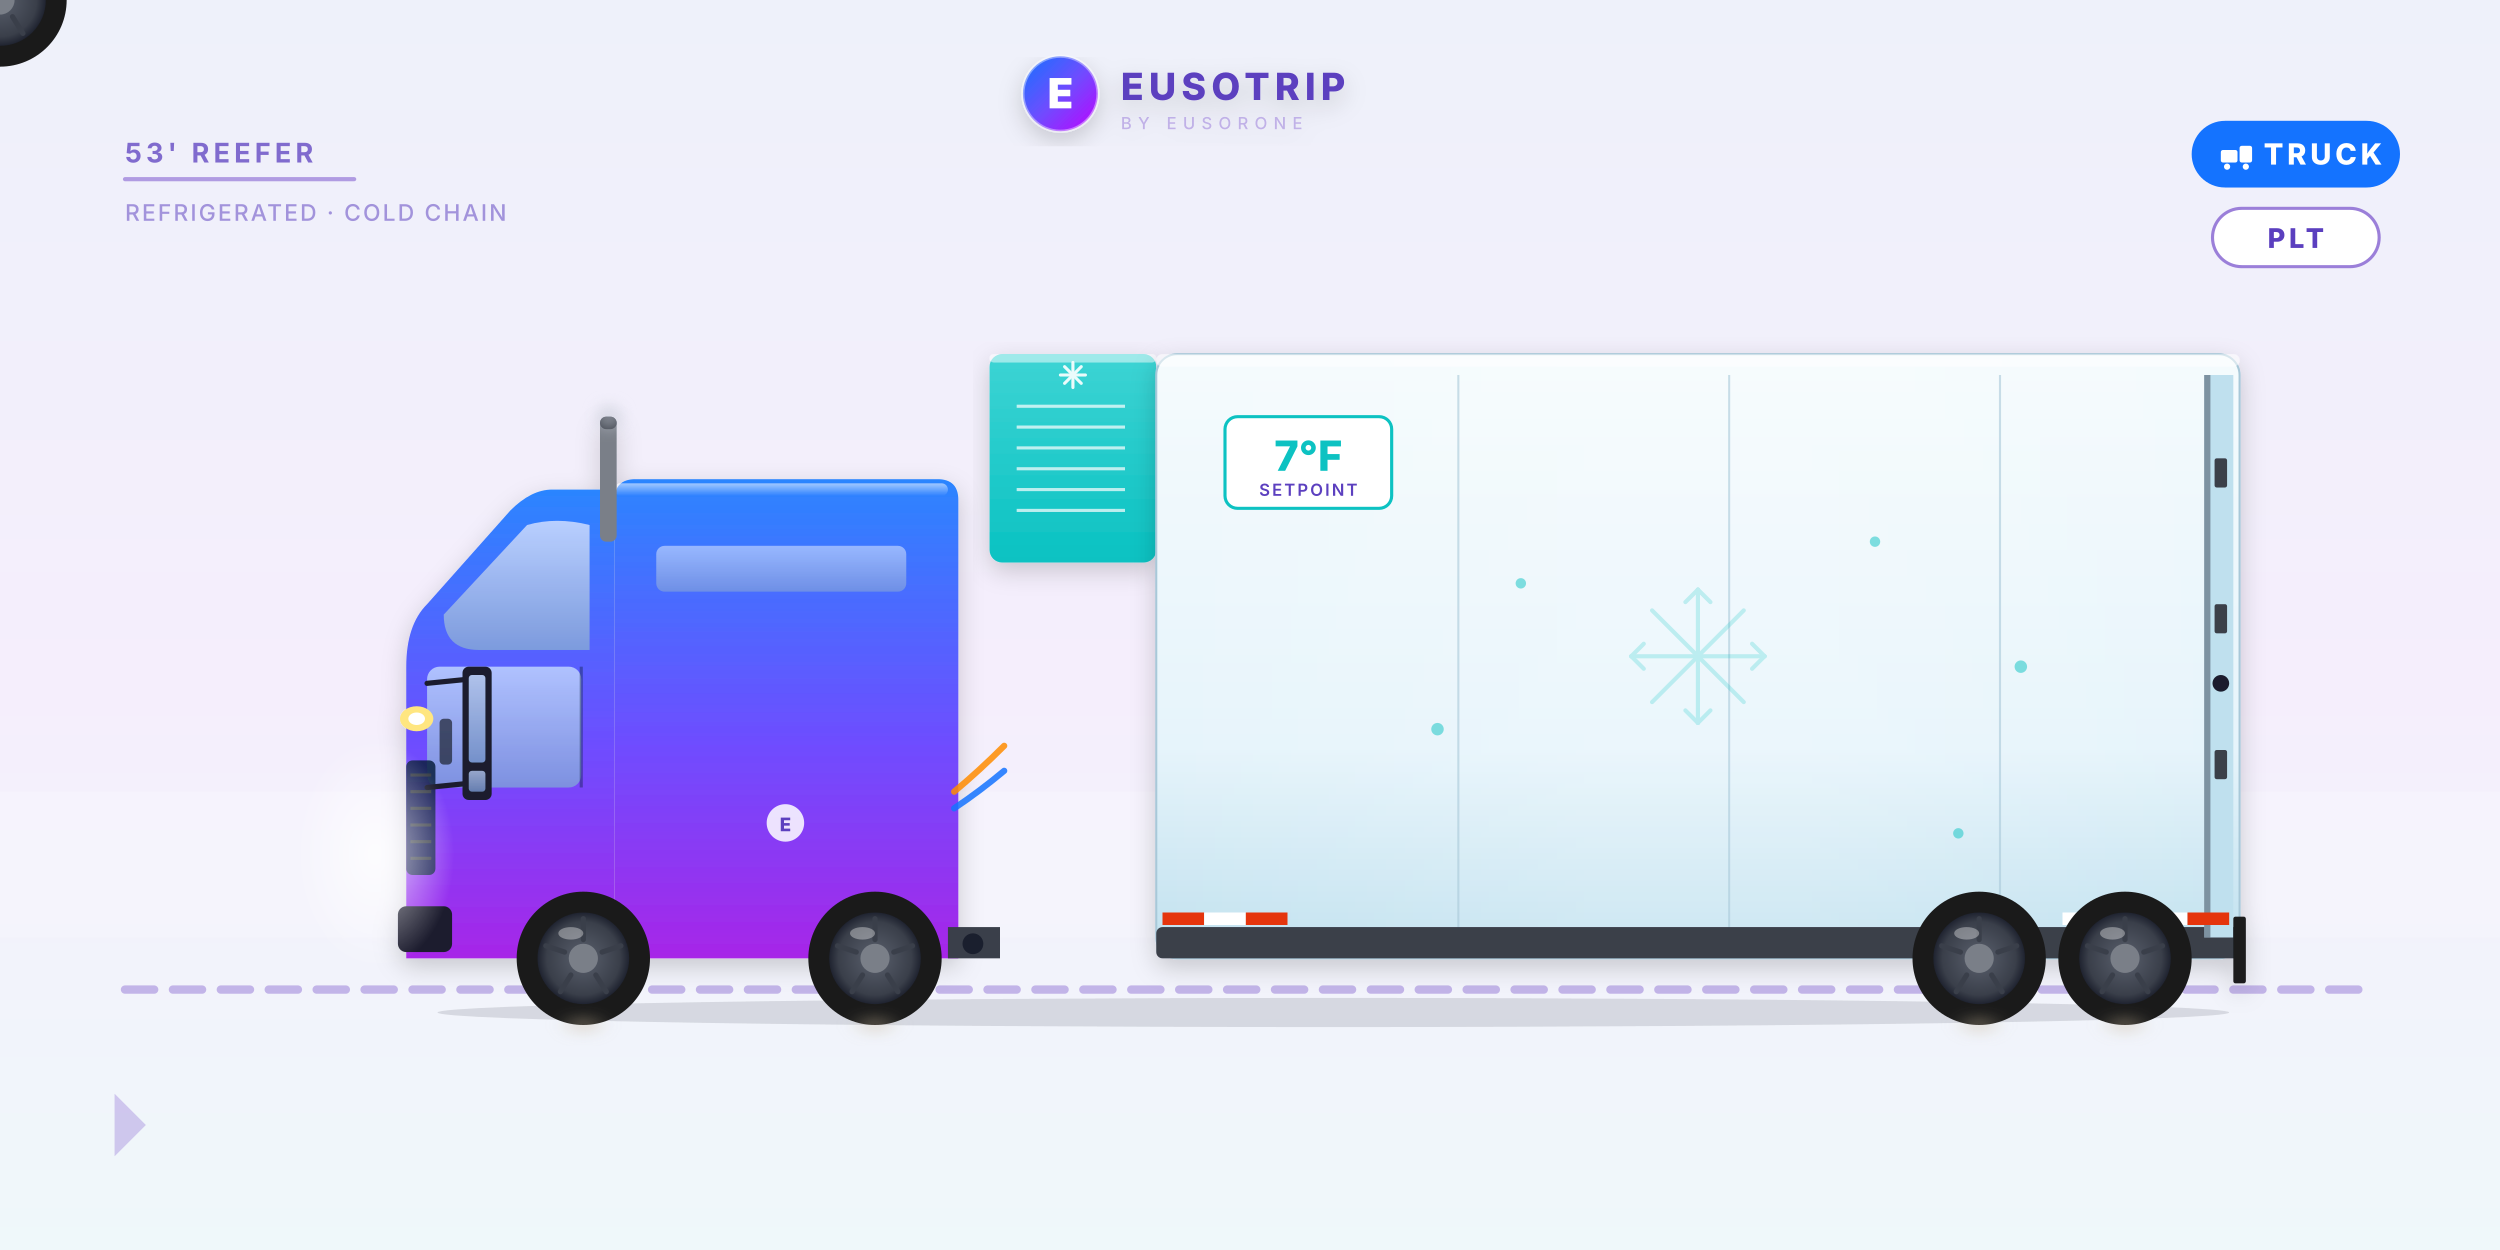
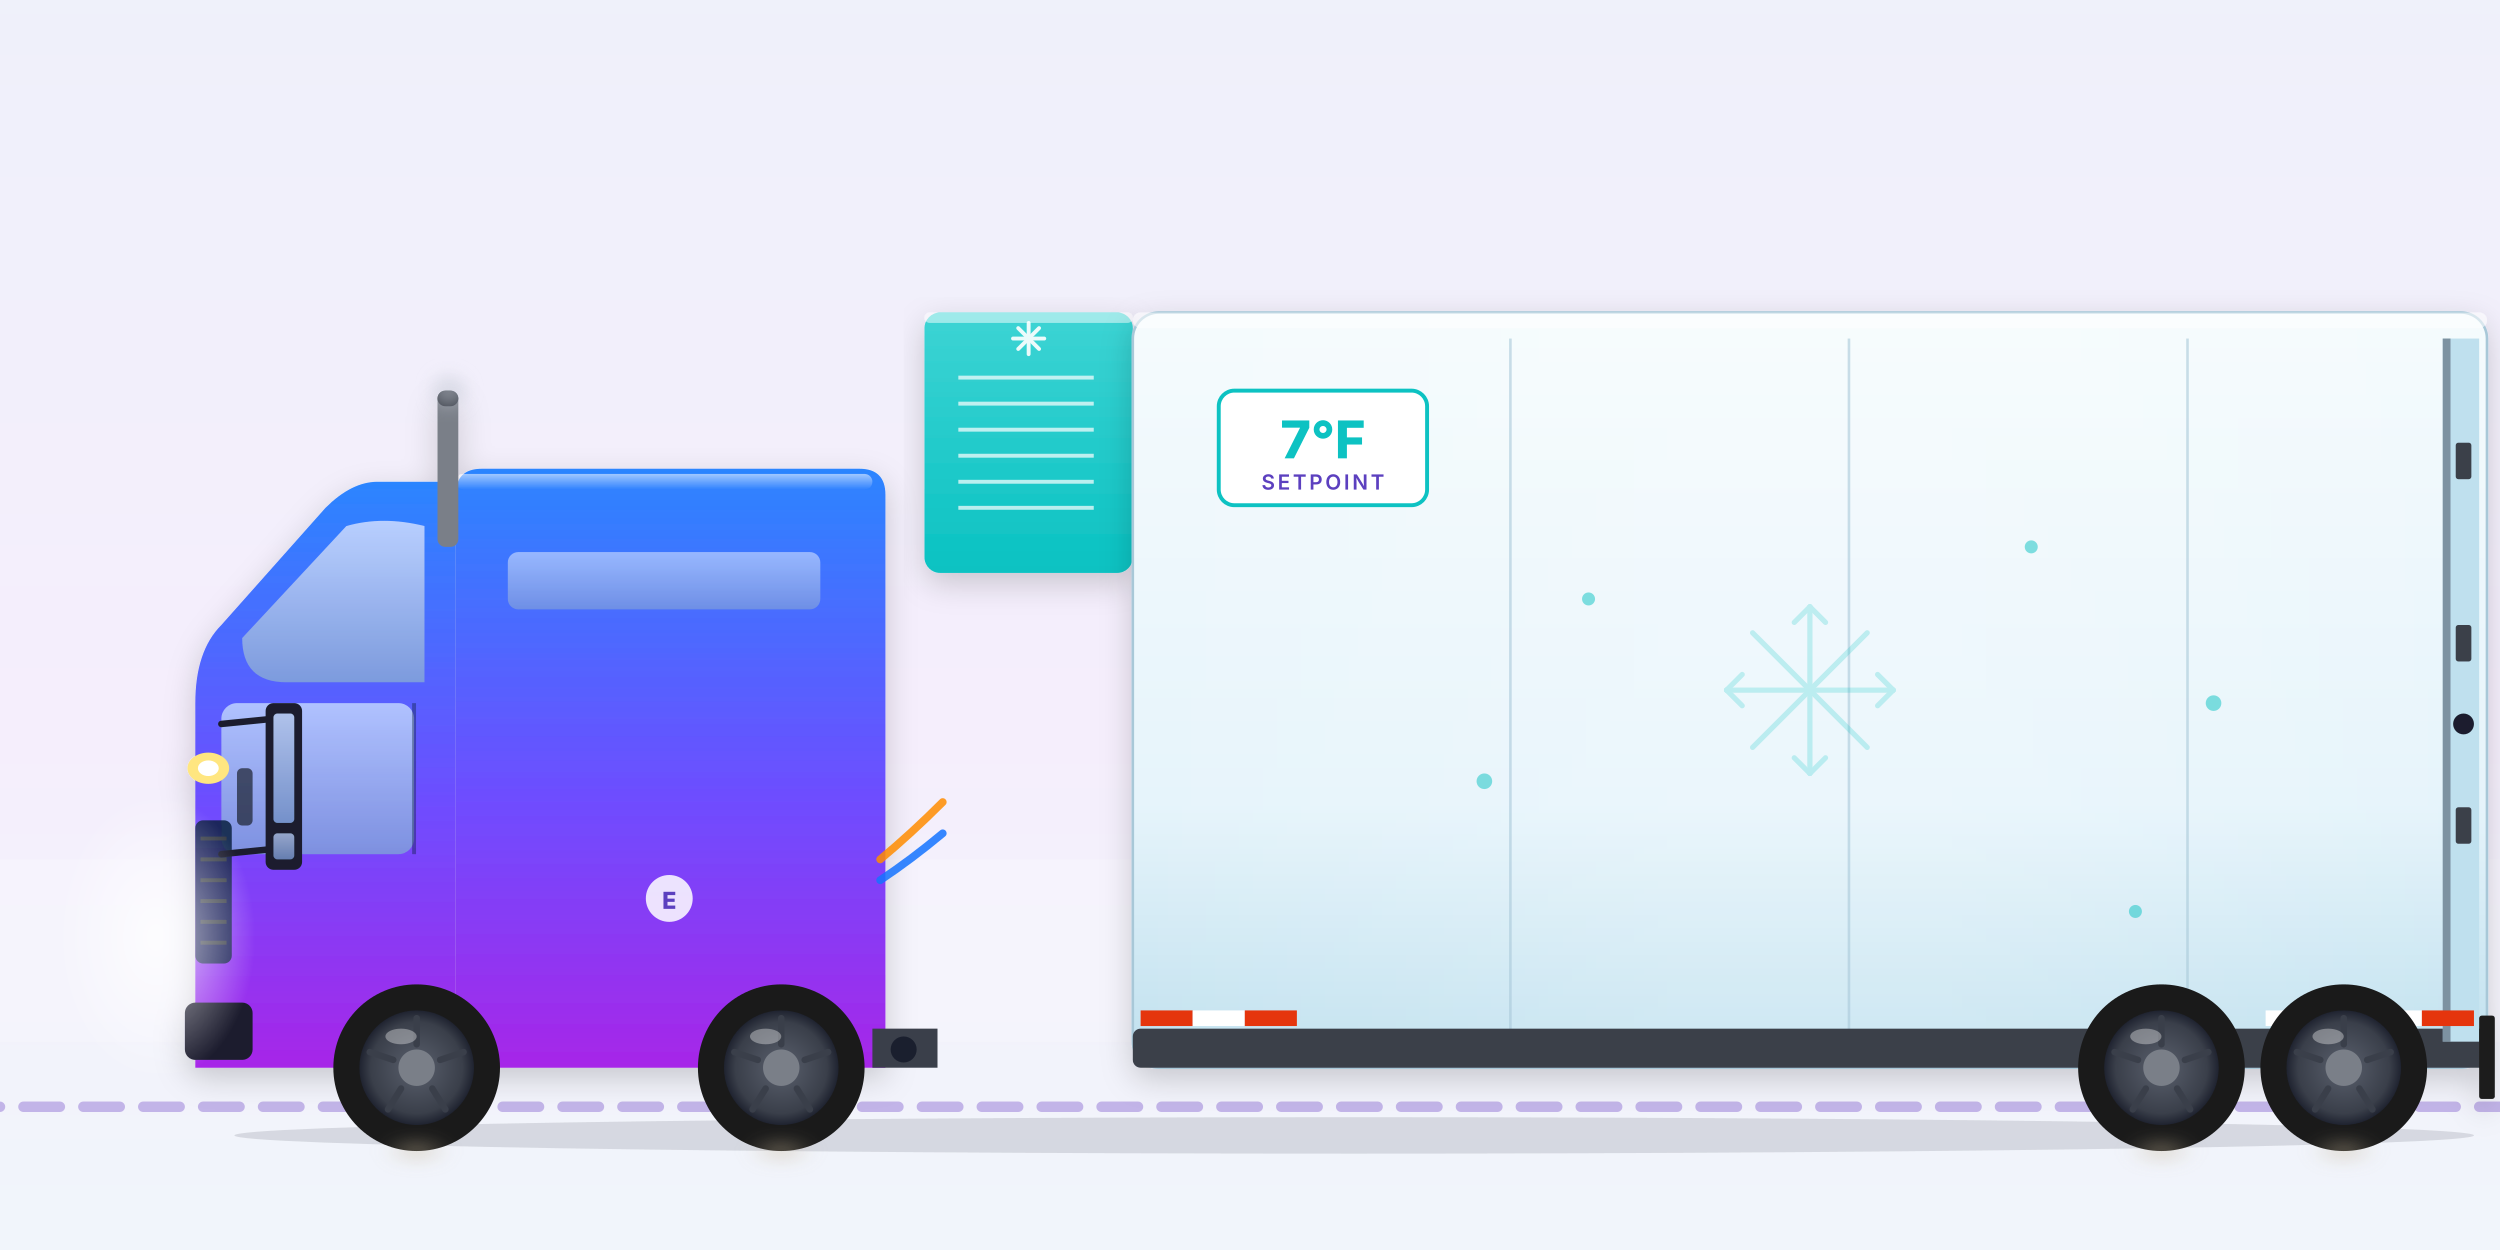
- <svg xmlns="http://www.w3.org/2000/svg" viewBox="0 0 1200 600" width="1200" height="600">
+ <svg xmlns="http://www.w3.org/2000/svg" width="1200" height="600" viewBox="0 50 1200 480" preserveAspectRatio="xMidYMid slice">
  <style>
    /* ========== CHASSIS BOB — the body floats on suspension ========== */
    .chassis-bob   { animation: chassis-bob 0.5s ease-in-out infinite; }
    @keyframes chassis-bob {
      0%, 100% { transform: translateY(0); }
      50%      { transform: translateY(-1.5px); }
    }
    .cab-sway      { animation: cab-sway 0.5s ease-in-out infinite -0.12s; }
    @keyframes cab-sway {
      0%, 100% { transform: translateY(0)    rotate(0deg); }
      50%      { transform: translateY(-0.8px) rotate(-0.15deg); }
    }
    .mudflap       { transform-origin: 1075px 440px;
                      animation: mudflap-flutter 0.42s ease-in-out infinite; }
    @keyframes mudflap-flutter {
      0%, 100% { transform: rotate(0deg)   translateX(0); }
      50%      { transform: rotate(-4deg)  translateX(0.4px); }
    }
    .streak        { animation: streak-drift 1.2s linear infinite; opacity: 0; }
    .streak.s2     { animation-delay: -0.4s; }
    .streak.s3     { animation-delay: -0.8s; }
    @keyframes streak-drift {
      0%   { transform: translateX(0);    opacity: 0; }
      15%  { opacity: 0.45; }
      85%  { opacity: 0.45; }
      100% { transform: translateX(180px); opacity: 0; }
    }
    .bow-air       { animation: bow-air-pulse 1.4s ease-in-out infinite;
                      transform-origin: 180px 410px; }
    @keyframes bow-air-pulse {
      0%, 100% { transform: scale(1)   translateX(0);   opacity: 0.18; }
      50%      { transform: scale(1.1) translateX(-3px); opacity: 0.32; }
    }
    .tire-dust     { animation: tire-dust 1.6s ease-out infinite; }
    @keyframes tire-dust {
      0%, 80%, 100% { opacity: 0; transform: translateX(0) scale(0.4); }
      8%, 18%       { opacity: 0.45; transform: translateX(0) scale(0.4); }
      35%           { opacity: 0;    transform: translateX(14px) scale(1); }
    }

    /* ========== ORIGINAL MOTION VOCAB ========== */
    .sheen        { animation: sheen-sweep 5s ease-in-out infinite;
                      transform-box: fill-box; }
    @keyframes sheen-sweep {
      0%   { transform: translateX(-220px); opacity: 0; }
      30%  { opacity: 0.5; }
      70%  { opacity: 0.5; }
      100% { transform: translateX(220px); opacity: 0; }
    }
    .wordmark     { animation: wordmark-breath 6s ease-in-out infinite; }
    @keyframes wordmark-breath {
      0%, 100% { opacity: 0.14; }
      50%      { opacity: 0.24; }
    }
    .badge-e      { transform-box: fill-box; transform-origin: center;
                      animation: badge-pulse 3.2s ease-in-out infinite; }
    @keyframes badge-pulse {
      0%, 100% { transform: scale(1);    opacity: 0.85; }
      50%      { transform: scale(1.06); opacity: 1; }
    }
    .headlight-glow { animation: headlight-pulse 4s ease-in-out infinite; }
    @keyframes headlight-pulse {
      0%, 100% { opacity: 0.85; }
      50%      { opacity: 1; }
    }
    .airlines     { animation: airlines-vibrate 0.55s ease-in-out infinite;
                      transform-box: fill-box; }
    @keyframes airlines-vibrate {
      0%, 100% { transform: translateY(0); }
      50%      { transform: translateY(0.6px); }
    }
    .chevron      { animation: chevron-pulse 2.2s ease-in-out infinite; }
    @keyframes chevron-pulse {
      0%, 100% { opacity: 0.3; }
      50%      { opacity: 0.65; }
    }
    .sky-shimmer  { animation: sky-drift 14s linear infinite;
                      transform-box: fill-box; }
    @keyframes sky-drift {
      from { transform: translateX(-40px); opacity: 0.12; }
      50%  { opacity: 0.22; }
      to   { transform: translateX(40px); opacity: 0.12; }
    }
    .ground-line  { stroke-dasharray: 14 9;
                      animation: ground-dash 1.6s linear infinite; }
    @keyframes ground-dash {
      from { stroke-dashoffset: 0; }
      to   { stroke-dashoffset: -46; }
    }
    /* ========== BRAND LOCKUP ========== */
    .brand-mark {
      transform-box: fill-box; transform-origin: center;
      animation: brand-pulse 3.6s ease-in-out infinite;
    }
    @keyframes brand-pulse {
      0%, 100% { transform: scale(1);    opacity: 0.92; }
      50%      { transform: scale(1.05); opacity: 1; }
    }
    .brand-word { animation: brand-word-breath 6s ease-in-out infinite; }
    @keyframes brand-word-breath {
      0%, 100% { opacity: 0.78; }
      50%      { opacity: 1; }
    }

    @media (prefers-reduced-motion: reduce) {
      .chassis-bob, .cab-sway, .mudflap, .streak, .bow-air, .tire-dust,
      .sheen, .wordmark, .badge-e, .headlight-glow, .airlines, .chevron,
      .sky-shimmer, .ground-line, .brand-mark, .brand-word { animation: none !important; }
    }
+   
+     /* ========== DARK-MODE OVERRIDES (2026-05-16) ========== */
+     @media (prefers-color-scheme: dark) {
+       .sky-bg          { fill: url(#skyDark) !important; }
+       .ground-line     { stroke: #5E4FC6 !important; opacity: 0.55 !important; }
+       .ground-shadow   { fill: #060912 !important; opacity: 0.55 !important; }
+       .brand-word      { fill: #C9B6FF !important; }
+       .brand-tagline   { fill: #8B7FE3 !important; }
+       .equipment-label { fill: #C9B6FF !important; }
+       .equipment-sub   { fill: #8B7FE3 !important; }
+       .equipment-rule  { stroke: #6E4DFF !important; }
+     }
  </style>
  <defs>
+     <linearGradient id="skyDark" x1="0" y1="0" x2="0" y2="1">
+       <stop offset="0%" stop-color="#0A0F1F" />
+       <stop offset="55%" stop-color="#141A2E" />
+       <stop offset="100%" stop-color="#0B0F1B" />
+     </linearGradient>
    <linearGradient id="brandIridescent" x1="0" y1="0" x2="1" y2="1">
      <stop offset="0%" stop-color="#1473FF" />
      <stop offset="50%" stop-color="#6E4DFF" />
      <stop offset="100%" stop-color="#BE01FF" />
    </linearGradient>
    <linearGradient id="sky" x1="0" y1="0" x2="0" y2="1">
      <stop offset="0%" stop-color="#EEF1FA" />
      <stop offset="55%" stop-color="#F5EEFC" />
      <stop offset="100%" stop-color="#EFF8FA" />
    </linearGradient>
    <linearGradient id="cab" x1="0" y1="0" x2="0" y2="1">
      <stop offset="0%" stop-color="#2B85FF" />
      <stop offset="55%" stop-color="#6E4DFF" />
      <stop offset="100%" stop-color="#A726E8" />
    </linearGradient>
    <linearGradient id="cabRoof" x1="0" y1="0" x2="0" y2="1">
      <stop offset="0%" stop-color="#FFFFFF" stop-opacity="0.55" />
      <stop offset="100%" stop-color="#FFFFFF" stop-opacity="0" />
    </linearGradient>
    <linearGradient id="reeferBody" x1="0" y1="0" x2="0" y2="1">
      <stop offset="0%" stop-color="#F5FBFD" />
      <stop offset="65%" stop-color="#E6F4FB" />
      <stop offset="100%" stop-color="#BFE0EE" />
    </linearGradient>
    <linearGradient id="trailerSheen" x1="0" y1="0" x2="1" y2="0">
      <stop offset="0%" stop-color="#FFFFFF" stop-opacity="0" />
      <stop offset="40%" stop-color="#FFFFFF" stop-opacity="0.45" />
      <stop offset="60%" stop-color="#FFFFFF" stop-opacity="0.45" />
      <stop offset="100%" stop-color="#FFFFFF" stop-opacity="0" />
    </linearGradient>
    <linearGradient id="windowGlass" x1="0" y1="0" x2="0" y2="1">
      <stop offset="0%" stop-color="#BFD3FF" />
      <stop offset="100%" stop-color="#7E9DDB" />
    </linearGradient>
    <linearGradient id="reeferUnit" x1="0" y1="0" x2="0" y2="1">
      <stop offset="0%" stop-color="#3DD4D4" />
      <stop offset="100%" stop-color="#0AC2C2" />
    </linearGradient>
    <radialGradient id="rim" cx="0.5" cy="0.5" r="0.5">
      <stop offset="0%" stop-color="#5A606D" />
      <stop offset="80%" stop-color="#3A3F4A" />
      <stop offset="100%" stop-color="#1F2330" />
    </radialGradient>
    <filter id="rigShadow" x="-10%" y="-10%" width="120%" height="130%">
      <feGaussianBlur in="SourceAlpha" stdDeviation="6" />
      <feOffset dx="0" dy="4" result="offsetBlur" />
      <feComponentTransfer>
        <feFuncA type="linear" slope="0.18" />
      </feComponentTransfer>
      <feMerge>
        <feMergeNode />
        <feMergeNode in="SourceGraphic" />
      </feMerge>
    </filter>
    <linearGradient id="bowHazeGrad" x1="0" y1="0" x2="0" y2="1">
      <stop offset="0%" stop-color="#FFFFFF" stop-opacity="0.75" />
      <stop offset="100%" stop-color="#FFFFFF" stop-opacity="0" />
    </linearGradient>
    <radialGradient id="bowHaze" cx="0.5" cy="0.5" r="0.5">
      <stop offset="0%" stop-color="#FFFFFF" stop-opacity="0.75" />
      <stop offset="100%" stop-color="#FFFFFF" stop-opacity="0" />
    </radialGradient>
    <radialGradient id="dustCloud" cx="0.5" cy="0.5" r="0.5">
      <stop offset="0%" stop-color="#C8B89A" stop-opacity="0.55" />
      <stop offset="100%" stop-color="#C8B89A" stop-opacity="0" />
    </radialGradient>
    <filter id="softBlur" x="-50%" y="-50%" width="200%" height="200%">
      <feGaussianBlur stdDeviation="3" />
    </filter>
  </defs>
  <g class="chassis-bob">
-     <rect width="1200" height="600" fill="url(#sky)" />
+     <rect class="sky-bg" width="1200" height="600" fill="url(#sky)" />
    <rect x="0" y="380" width="1200" height="70" fill="#FFFFFF" opacity="0.18" />
    <line x1="60" y1="475" x2="1140" y2="475" stroke="#9B7FD9" stroke-width="4" stroke-dasharray="14 9" stroke-linecap="round" opacity="0.55" />
    <ellipse cx="640" cy="486" rx="430" ry="7" fill="#1A1F2E" opacity="0.13" />
    <g filter="url(#rigShadow)">
      <path d="M 460 250 L 460 460 L 295 460 L 295 240 Q 295 230 305 230 L 450 230 Q 460 230 460 240 Z" fill="url(#cab)" />
      <path d="M 295 240 L 295 460 L 195 460 L 195 320 Q 195 300 205 290 L 245 245 Q 255 235 265 235 L 290 235 Q 295 235 295 240 Z" fill="url(#cab)" />
      <rect x="295" y="232" width="160" height="6" rx="3" fill="url(#cabRoof)" />
      <path d="M 283 252 Q 267 248 253 252 L 213 295 Q 213 312 230 312 L 283 312 Z" fill="url(#windowGlass)" opacity="0.95" />
      <rect x="205" y="320" width="74" height="58" rx="6" fill="url(#windowGlass)" opacity="0.85" />
      <line x1="279" y1="320" x2="279" y2="378" stroke="#0A1F3F" stroke-width="1.5" opacity="0.4" />
      <rect x="315" y="262" width="120" height="22" rx="4" fill="url(#windowGlass)" opacity="0.7" />
      <rect x="211" y="345" width="6" height="22" rx="2" fill="#1A1F2E" opacity="0.7" />
      <ellipse cx="200" cy="345" rx="8" ry="6" fill="#FFE680" />
      <ellipse cx="200" cy="345" rx="4" ry="3" fill="#FFFFFF" />
      <rect x="195" y="365" width="14" height="55" rx="3" fill="#0A1F3F" opacity="0.85" />
      <g stroke="#3A3F4A" stroke-width="1.5">
        <line x1="197" y1="372" x2="207" y2="372" />
        <line x1="197" y1="380" x2="207" y2="380" />
        <line x1="197" y1="388" x2="207" y2="388" />
        <line x1="197" y1="396" x2="207" y2="396" />
        <line x1="197" y1="404" x2="207" y2="404" />
        <line x1="197" y1="412" x2="207" y2="412" />
      </g>
      <rect x="191" y="435" width="26" height="22" rx="4" fill="#1A1F2E" />
      <rect x="271" y="438" width="22" height="20" rx="2" fill="#1A1F2E" opacity="0.85" />
      <line x1="205" y1="328" x2="225" y2="326" stroke="#1A1F2E" stroke-width="2.5" stroke-linecap="round" />
      <line x1="205" y1="378" x2="225" y2="376" stroke="#1A1F2E" stroke-width="2.5" stroke-linecap="round" />
      <rect x="222" y="320" width="14" height="64" rx="3" fill="#1A1F2E" />
      <rect x="225" y="324" width="8" height="42" rx="1.5" fill="url(#windowGlass)" opacity="0.9" />
      <rect x="225" y="370" width="8" height="10" rx="1.5" fill="url(#windowGlass)" opacity="0.75" />
      <rect x="288" y="200" width="8" height="60" rx="3" fill="#7A7F88" />
      <rect x="288" y="200" width="8" height="6" rx="3" fill="#3A3F4A" />
      <circle cx="377" cy="395" r="9" fill="#FFFFFF" opacity="0.85" />
      <text x="377" y="399" text-anchor="middle" font-family="Inter, system-ui, sans-serif" font-weight="800" font-size="9" fill="#5B3FBF">E</text>
    </g>
    <g filter="url(#rigShadow)">
      <rect x="475" y="170" width="80" height="100" rx="6" fill="url(#reeferUnit)" />
      <rect x="475" y="170" width="80" height="4" rx="2" fill="#FFFFFF" opacity="0.5" />
      <g stroke="#FFFFFF" stroke-width="1.5" opacity="0.7">
        <line x1="488" y1="195" x2="540" y2="195" />
        <line x1="488" y1="205" x2="540" y2="205" />
        <line x1="488" y1="215" x2="540" y2="215" />
        <line x1="488" y1="225" x2="540" y2="225" />
        <line x1="488" y1="235" x2="540" y2="235" />
        <line x1="488" y1="245" x2="540" y2="245" />
      </g>
      <g transform="translate(515 180)" stroke="#FFFFFF" stroke-width="1.5" stroke-linecap="round" fill="none" opacity="0.9">
        <line x1="0" y1="-6" x2="0" y2="6" />
        <line x1="-6" y1="0" x2="6" y2="0" />
        <line x1="-4" y1="-4" x2="4" y2="4" />
        <line x1="-4" y1="4" x2="4" y2="-4" />
      </g>
    </g>
    <g filter="url(#rigShadow)">
      <rect x="555" y="170" width="520" height="290" rx="10" fill="url(#reeferBody)" stroke="#A8C8D8" stroke-width="1" />
      <rect x="555" y="170" width="520" height="6" rx="3" fill="#FFFFFF" opacity="0.55" />
      <rect x="555" y="172" width="520" height="286" rx="9" fill="url(#trailerSheen)" opacity="0.4" />
      <g stroke="#A8C8D8" stroke-width="1" opacity="0.6">
        <line x1="700" y1="180" x2="700" y2="450" />
        <line x1="830" y1="180" x2="830" y2="450" />
        <line x1="960" y1="180" x2="960" y2="450" />
      </g>
      <rect x="555" y="445" width="520" height="15" rx="3" fill="#3A3F4A" />
      <rect x="1058" y="180" width="14" height="270" fill="#BFE0EE" />
      <rect x="1058" y="180" width="3" height="270" fill="#1A1F2E" opacity="0.4" />
      <rect x="1063" y="220" width="6" height="14" rx="1" fill="#3A3F4A" />
      <rect x="1063" y="290" width="6" height="14" rx="1" fill="#3A3F4A" />
      <rect x="1063" y="360" width="6" height="14" rx="1" fill="#3A3F4A" />
      <circle cx="1066" cy="328" r="4" fill="#1A1F2E" />
      <g transform="translate(815 315)" stroke="#0AC2C2" stroke-width="2" stroke-linecap="round" fill="none" opacity="0.22">
        <line x1="0" y1="-32" x2="0" y2="32" />
        <line x1="-32" y1="0" x2="32" y2="0" />
        <line x1="-22" y1="-22" x2="22" y2="22" />
        <line x1="-22" y1="22" x2="22" y2="-22" />
        <line x1="0" y1="-32" x2="-6" y2="-26" />
        <line x1="0" y1="-32" x2="6" y2="-26" />
        <line x1="0" y1="32" x2="-6" y2="26" />
        <line x1="0" y1="32" x2="6" y2="26" />
        <line x1="-32" y1="0" x2="-26" y2="-6" />
        <line x1="-32" y1="0" x2="-26" y2="6" />
        <line x1="32" y1="0" x2="26" y2="-6" />
        <line x1="32" y1="0" x2="26" y2="6" />
      </g>
      <g fill="#0AC2C2" opacity="0.5">
        <circle cx="650" cy="240" r="3" />
        <circle cx="730" cy="280" r="2.5" />
        <circle cx="690" cy="350" r="3" />
        <circle cx="900" cy="260" r="2.5" />
        <circle cx="970" cy="320" r="3" />
        <circle cx="940" cy="400" r="2.5" />
      </g>
      <g>
        <rect x="588" y="200" width="80" height="44" rx="6" fill="#FFFFFF" stroke="#0AC2C2" stroke-width="1.5" />
        <text x="628" y="226" text-anchor="middle" font-family="Inter, system-ui, sans-serif" font-weight="800" font-size="20" fill="#0AC2C2">7°F</text>
        <text x="628" y="238" text-anchor="middle" font-family="Inter, system-ui, sans-serif" font-weight="600" font-size="8" fill="#5B3FBF" letter-spacing="1">SETPOINT</text>
      </g>
      <g>
        <rect x="558" y="438" width="20" height="6" fill="#E5350D" />
        <rect x="578" y="438" width="20" height="6" fill="#FFFFFF" />
        <rect x="598" y="438" width="20" height="6" fill="#E5350D" />
        <rect x="990" y="438" width="20" height="6" fill="#FFFFFF" />
        <rect x="1010" y="438" width="20" height="6" fill="#E5350D" />
        <rect x="1030" y="438" width="20" height="6" fill="#FFFFFF" />
        <rect x="1050" y="438" width="20" height="6" fill="#E5350D" />
      </g>
      <rect x="1072" y="440" width="6" height="32" rx="1" fill="#1A1A1A" />
    </g>
    <rect x="455" y="445" width="25" height="15" fill="#3A3F4A" />
    <circle cx="467" cy="453" r="5" fill="#1A1F2E" />
  </g>
  <g id="wheelGroup">
    <circle cx="0" cy="0" r="32" fill="#1A1A1A" />
    <circle cx="0" cy="0" r="22" fill="url(#rim)" />
    <circle cx="0" cy="0" r="7" fill="#7A7F88" />
    <g stroke="#3A3F4A" stroke-width="2.5" stroke-linecap="round">
      <line x1="0" y1="-19" x2="0" y2="-9" />
      <line x1="18" y1="-6" x2="9" y2="-3" />
      <line x1="11" y1="16" x2="6" y2="8" />
      <line x1="-11" y1="16" x2="-6" y2="8" />
      <line x1="-18" y1="-6" x2="-9" y2="-3" />
    </g>
    <ellipse cx="-6" cy="-12" rx="6" ry="3" fill="#FFFFFF" opacity="0.35" />
  </g>
  <g transform="translate(420 460)">
    <g>
      <use href="#wheelGroup" />
      <animateTransform attributeName="transform" type="rotate" from="0" to="-360" dur="1.6s" repeatCount="indefinite" />
    </g>
  </g>
  <g transform="translate(280 460)">
    <g>
      <use href="#wheelGroup" />
      <animateTransform attributeName="transform" type="rotate" from="0" to="-360" dur="1.6s" repeatCount="indefinite" />
    </g>
  </g>
  <g transform="translate(950 460)">
    <g>
      <use href="#wheelGroup" />
      <animateTransform attributeName="transform" type="rotate" from="0" to="-360" dur="1.6s" repeatCount="indefinite" />
    </g>
  </g>
  <g transform="translate(1020 460)">
    <g>
      <use href="#wheelGroup" />
      <animateTransform attributeName="transform" type="rotate" from="0" to="-360" dur="1.6s" repeatCount="indefinite" />
    </g>
  </g>
  <path d="M 458 380 Q 470 370 482 358" stroke="#FF8C00" stroke-width="3" fill="none" stroke-linecap="round" opacity="0.85" />
  <path d="M 458 388 Q 470 380 482 370" stroke="#1473FF" stroke-width="3" fill="none" stroke-linecap="round" opacity="0.85" />
-   <g>
-     <rect x="1052" y="58" width="100" height="32" rx="16" ry="16" fill="#1473FF" />
-     <g transform="translate(1066 70)" fill="#FFFFFF">
-       <rect x="0" y="2" width="8" height="6" rx="1" />
-       <rect x="9" y="0" width="6" height="8" rx="1" />
-       <circle cx="3" cy="10" r="1.5" />
-       <circle cx="12" cy="10" r="1.5" />
-     </g>
-     <text x="1115" y="79" text-anchor="middle" font-family="Inter, system-ui, sans-serif" font-weight="800" font-size="14" letter-spacing="1.8" fill="#FFFFFF">TRUCK</text>
-   </g>
-   <g>
-     <rect x="1062" y="100" width="80" height="28" rx="14" ry="14" fill="#FFFFFF" stroke="#9B7FD9" stroke-width="1.5" />
-     <text x="1102" y="119" text-anchor="middle" font-family="Inter, system-ui, sans-serif" font-weight="800" font-size="13" letter-spacing="1.8" fill="#5B3FBF">PLT</text>
-   </g>
-   <g opacity="0.75">
-     <text x="60" y="78" font-family="Inter, system-ui, sans-serif" font-weight="700" font-size="13" letter-spacing="2" fill="#5B3FBF">53' REEFER</text>
-     <line x1="60" y1="86" x2="170" y2="86" stroke="#9B7FD9" stroke-width="2" stroke-linecap="round" />
-     <text x="60" y="106" font-family="Inter, system-ui, sans-serif" font-weight="500" font-size="11" letter-spacing="1" fill="#5B3FBF" opacity="0.7">REFRIGERATED · COLD CHAIN</text>
-   </g>
-   <g opacity="0.4">
-     <path d="M 70 540 L 55 525 L 55 555 Z" fill="#9B7FD9" />
-   </g>
  <g stroke="#9B7FD9" stroke-width="2.5" stroke-linecap="round" opacity="0.5">
    <line class="streak" x1="1090" y1="445" x2="1145" y2="445" />
    <line class="streak s2" x1="1085" y1="455" x2="1150" y2="455" />
    <line class="streak s3" x1="1095" y1="468" x2="1145" y2="468" />
  </g>
  <ellipse class="bow-air" cx="180" cy="410" rx="38" ry="55" fill="url(#bowHaze)" />
  <g filter="url(#softBlur)" opacity="0.5">
    <circle cx="292" cy="200" r="6" fill="#C8CDD8">
      <animate attributeName="cy" from="200" to="120" dur="2.6s" repeatCount="indefinite" />
      <animate attributeName="r" from="6" to="14" dur="2.6s" repeatCount="indefinite" />
      <animate attributeName="opacity" values="0;0.55;0.55;0" keyTimes="0;0.15;0.7;1" dur="2.6s" repeatCount="indefinite" />
    </circle>
    <circle cx="294" cy="200" r="5" fill="#C8CDD8">
      <animate attributeName="cy" from="200" to="120" dur="2.6s" begin="-0.9s" repeatCount="indefinite" />
      <animate attributeName="r" from="5" to="12" dur="2.6s" begin="-0.9s" repeatCount="indefinite" />
      <animate attributeName="opacity" values="0;0.55;0.55;0" keyTimes="0;0.15;0.7;1" dur="2.6s" begin="-0.9s" repeatCount="indefinite" />
    </circle>
    <circle cx="290" cy="200" r="4" fill="#C8CDD8">
      <animate attributeName="cy" from="200" to="120" dur="2.6s" begin="-1.7s" repeatCount="indefinite" />
      <animate attributeName="r" from="4" to="10" dur="2.6s" begin="-1.7s" repeatCount="indefinite" />
      <animate attributeName="opacity" values="0;0.55;0.55;0" keyTimes="0;0.15;0.7;1" dur="2.6s" begin="-1.7s" repeatCount="indefinite" />
    </circle>
  </g>
  <g filter="url(#softBlur)">
    <ellipse class="tire-dust" cx="420.0" cy="492.0" rx="14" ry="5" fill="url(#dustCloud)" />
    <ellipse class="tire-dust" cx="280.0" cy="492.0" rx="14" ry="5" fill="url(#dustCloud)" style="animation-delay:-0.4s" />
    <ellipse class="tire-dust" cx="950.0" cy="492.0" rx="14" ry="5" fill="url(#dustCloud)" style="animation-delay:-0.7s" />
    <ellipse class="tire-dust" cx="1020.0" cy="492.0" rx="14" ry="5" fill="url(#dustCloud)" style="animation-delay:-1.1s" />
  </g>
-   <g class="brand-lockup" filter="url(#rigShadow)" transform="translate(490 26)">
-     <g class="brand-mark">
-       <circle cx="19" cy="19" r="18" fill="url(#brandIridescent)" />
-       <circle cx="19" cy="19" r="18" fill="none" stroke="#FFFFFF" stroke-width="1.5" opacity="0.4" />
-       <text x="19" y="26" text-anchor="middle" font-family="Inter, system-ui, sans-serif" font-weight="900" font-size="20" fill="#FFFFFF" letter-spacing="-1">E</text>
-     </g>
-     <text class="brand-word" x="48" y="22" font-family="Inter, system-ui, sans-serif" font-weight="800" font-size="18" letter-spacing="2.5" fill="#5B3FBF">EUSOTRIP</text>
-     <text x="48" y="36" font-family="Inter, system-ui, sans-serif" font-weight="500" font-size="8" letter-spacing="3" fill="#9B7FD9" opacity="0.55">BY EUSORONE</text>
-   </g>
</svg>
